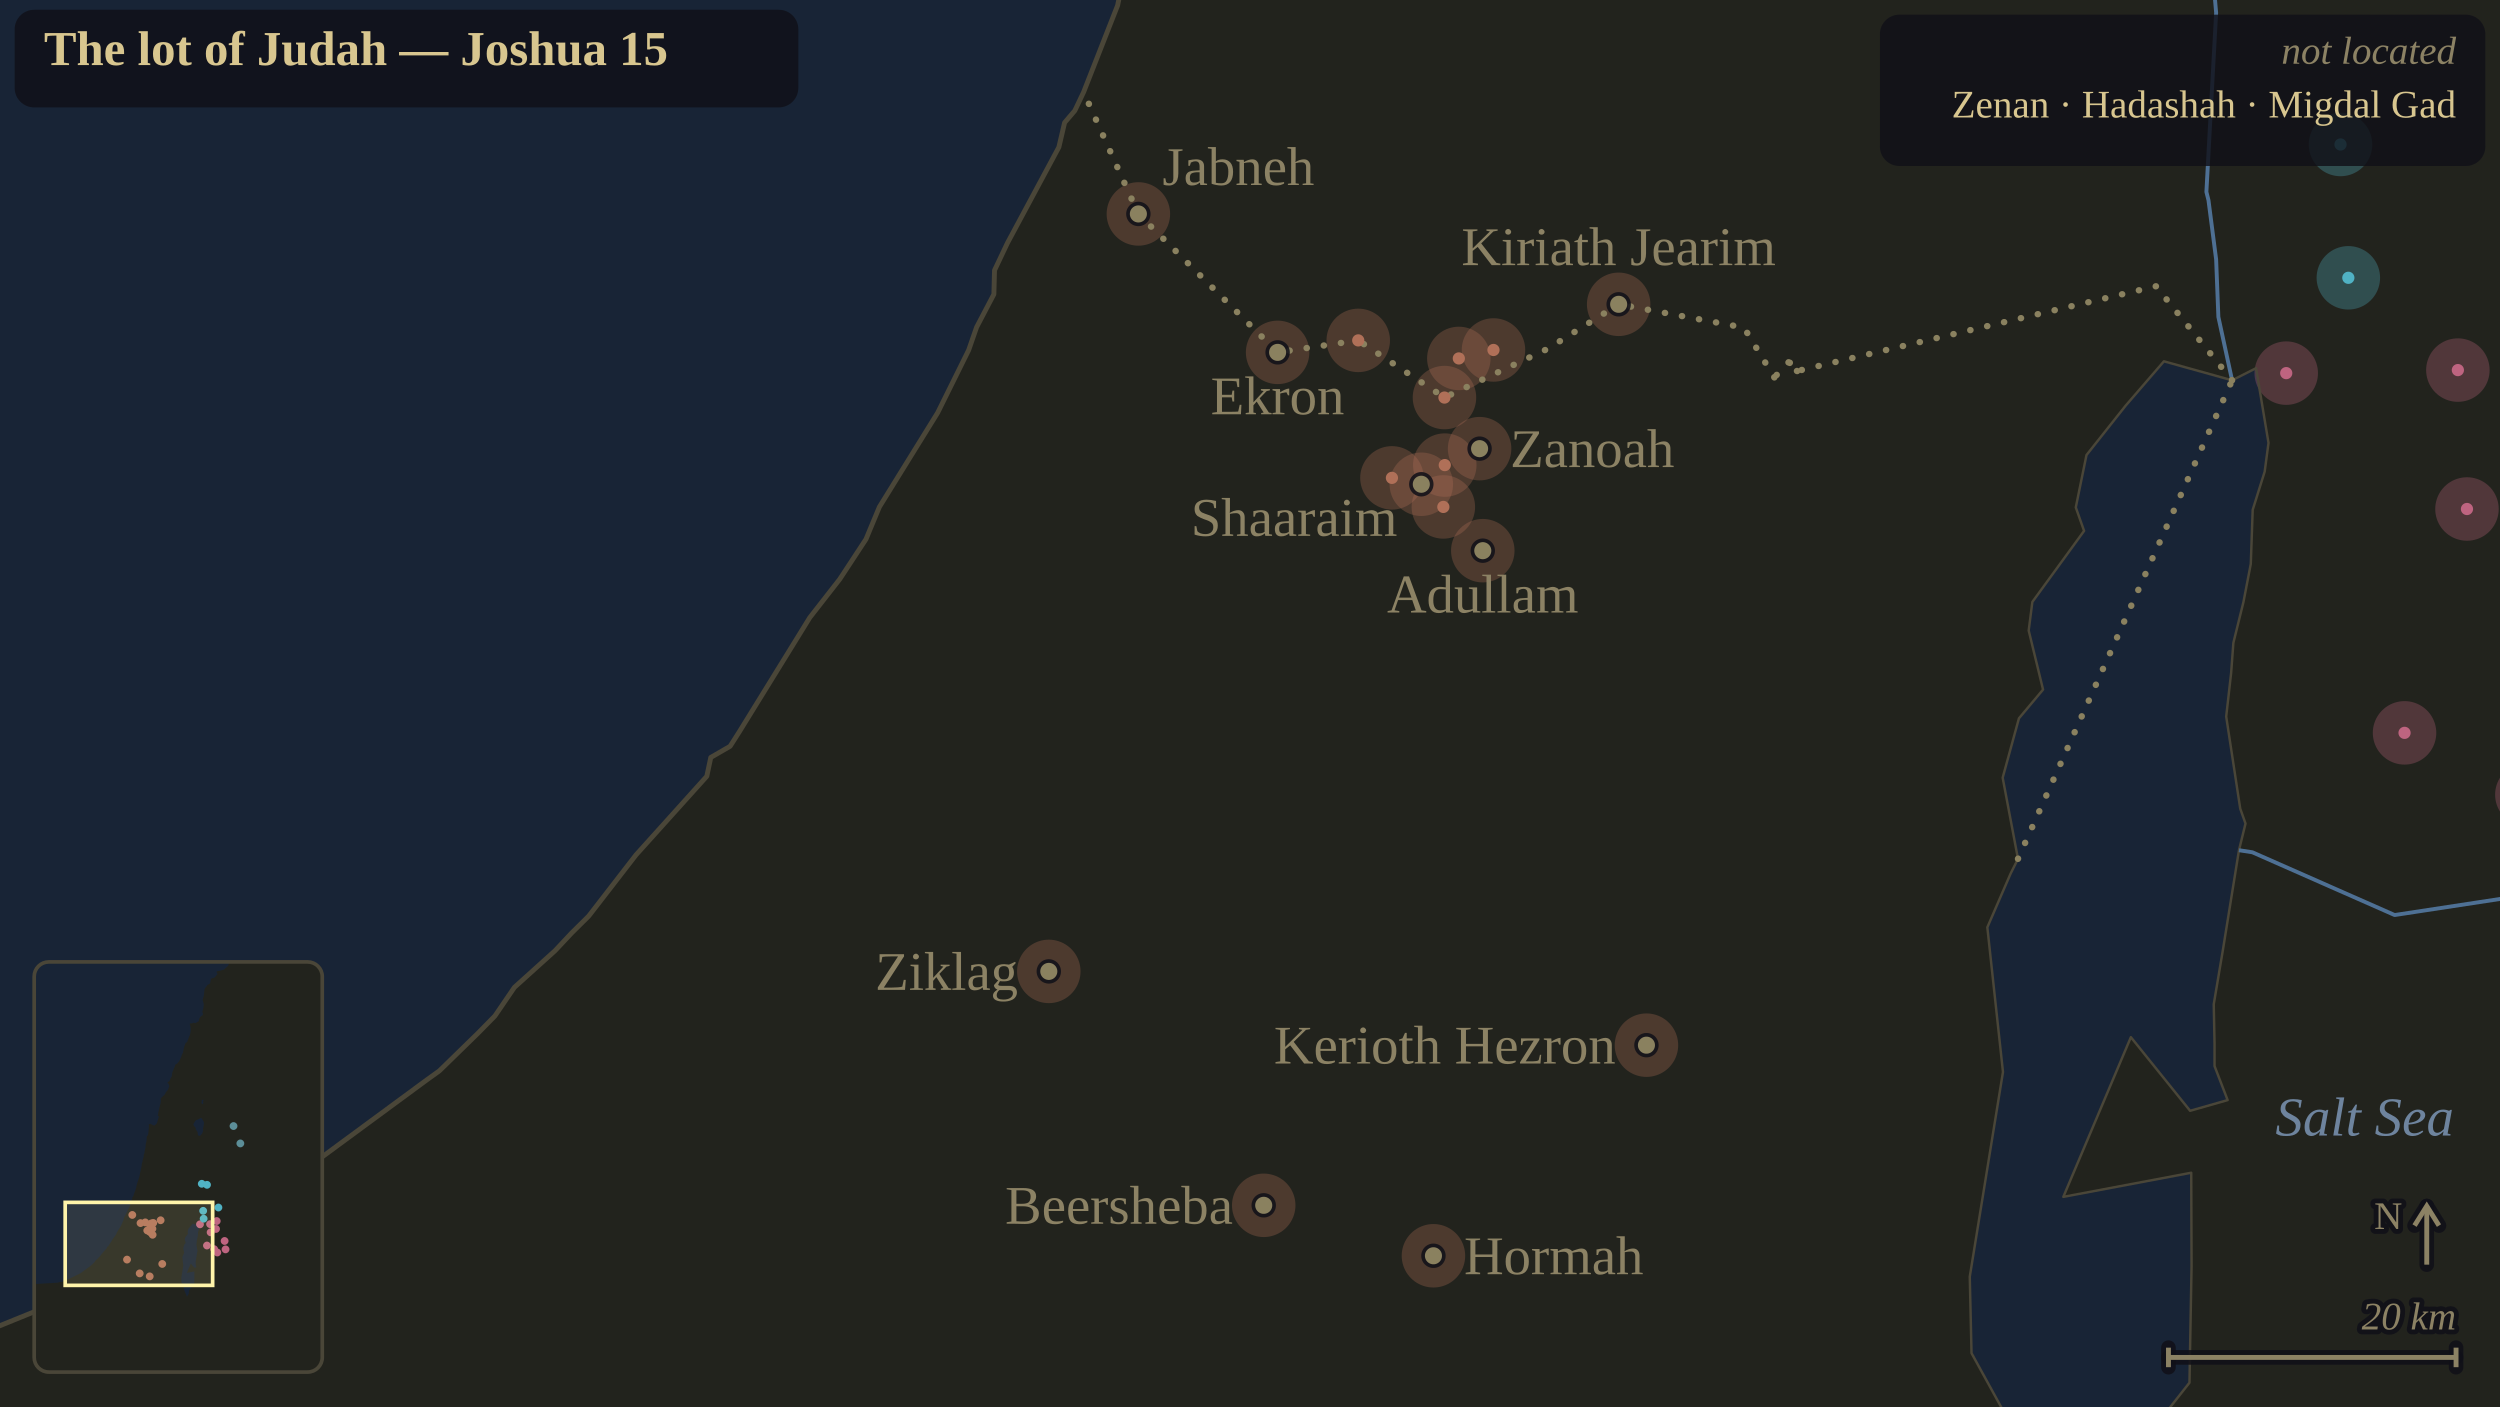
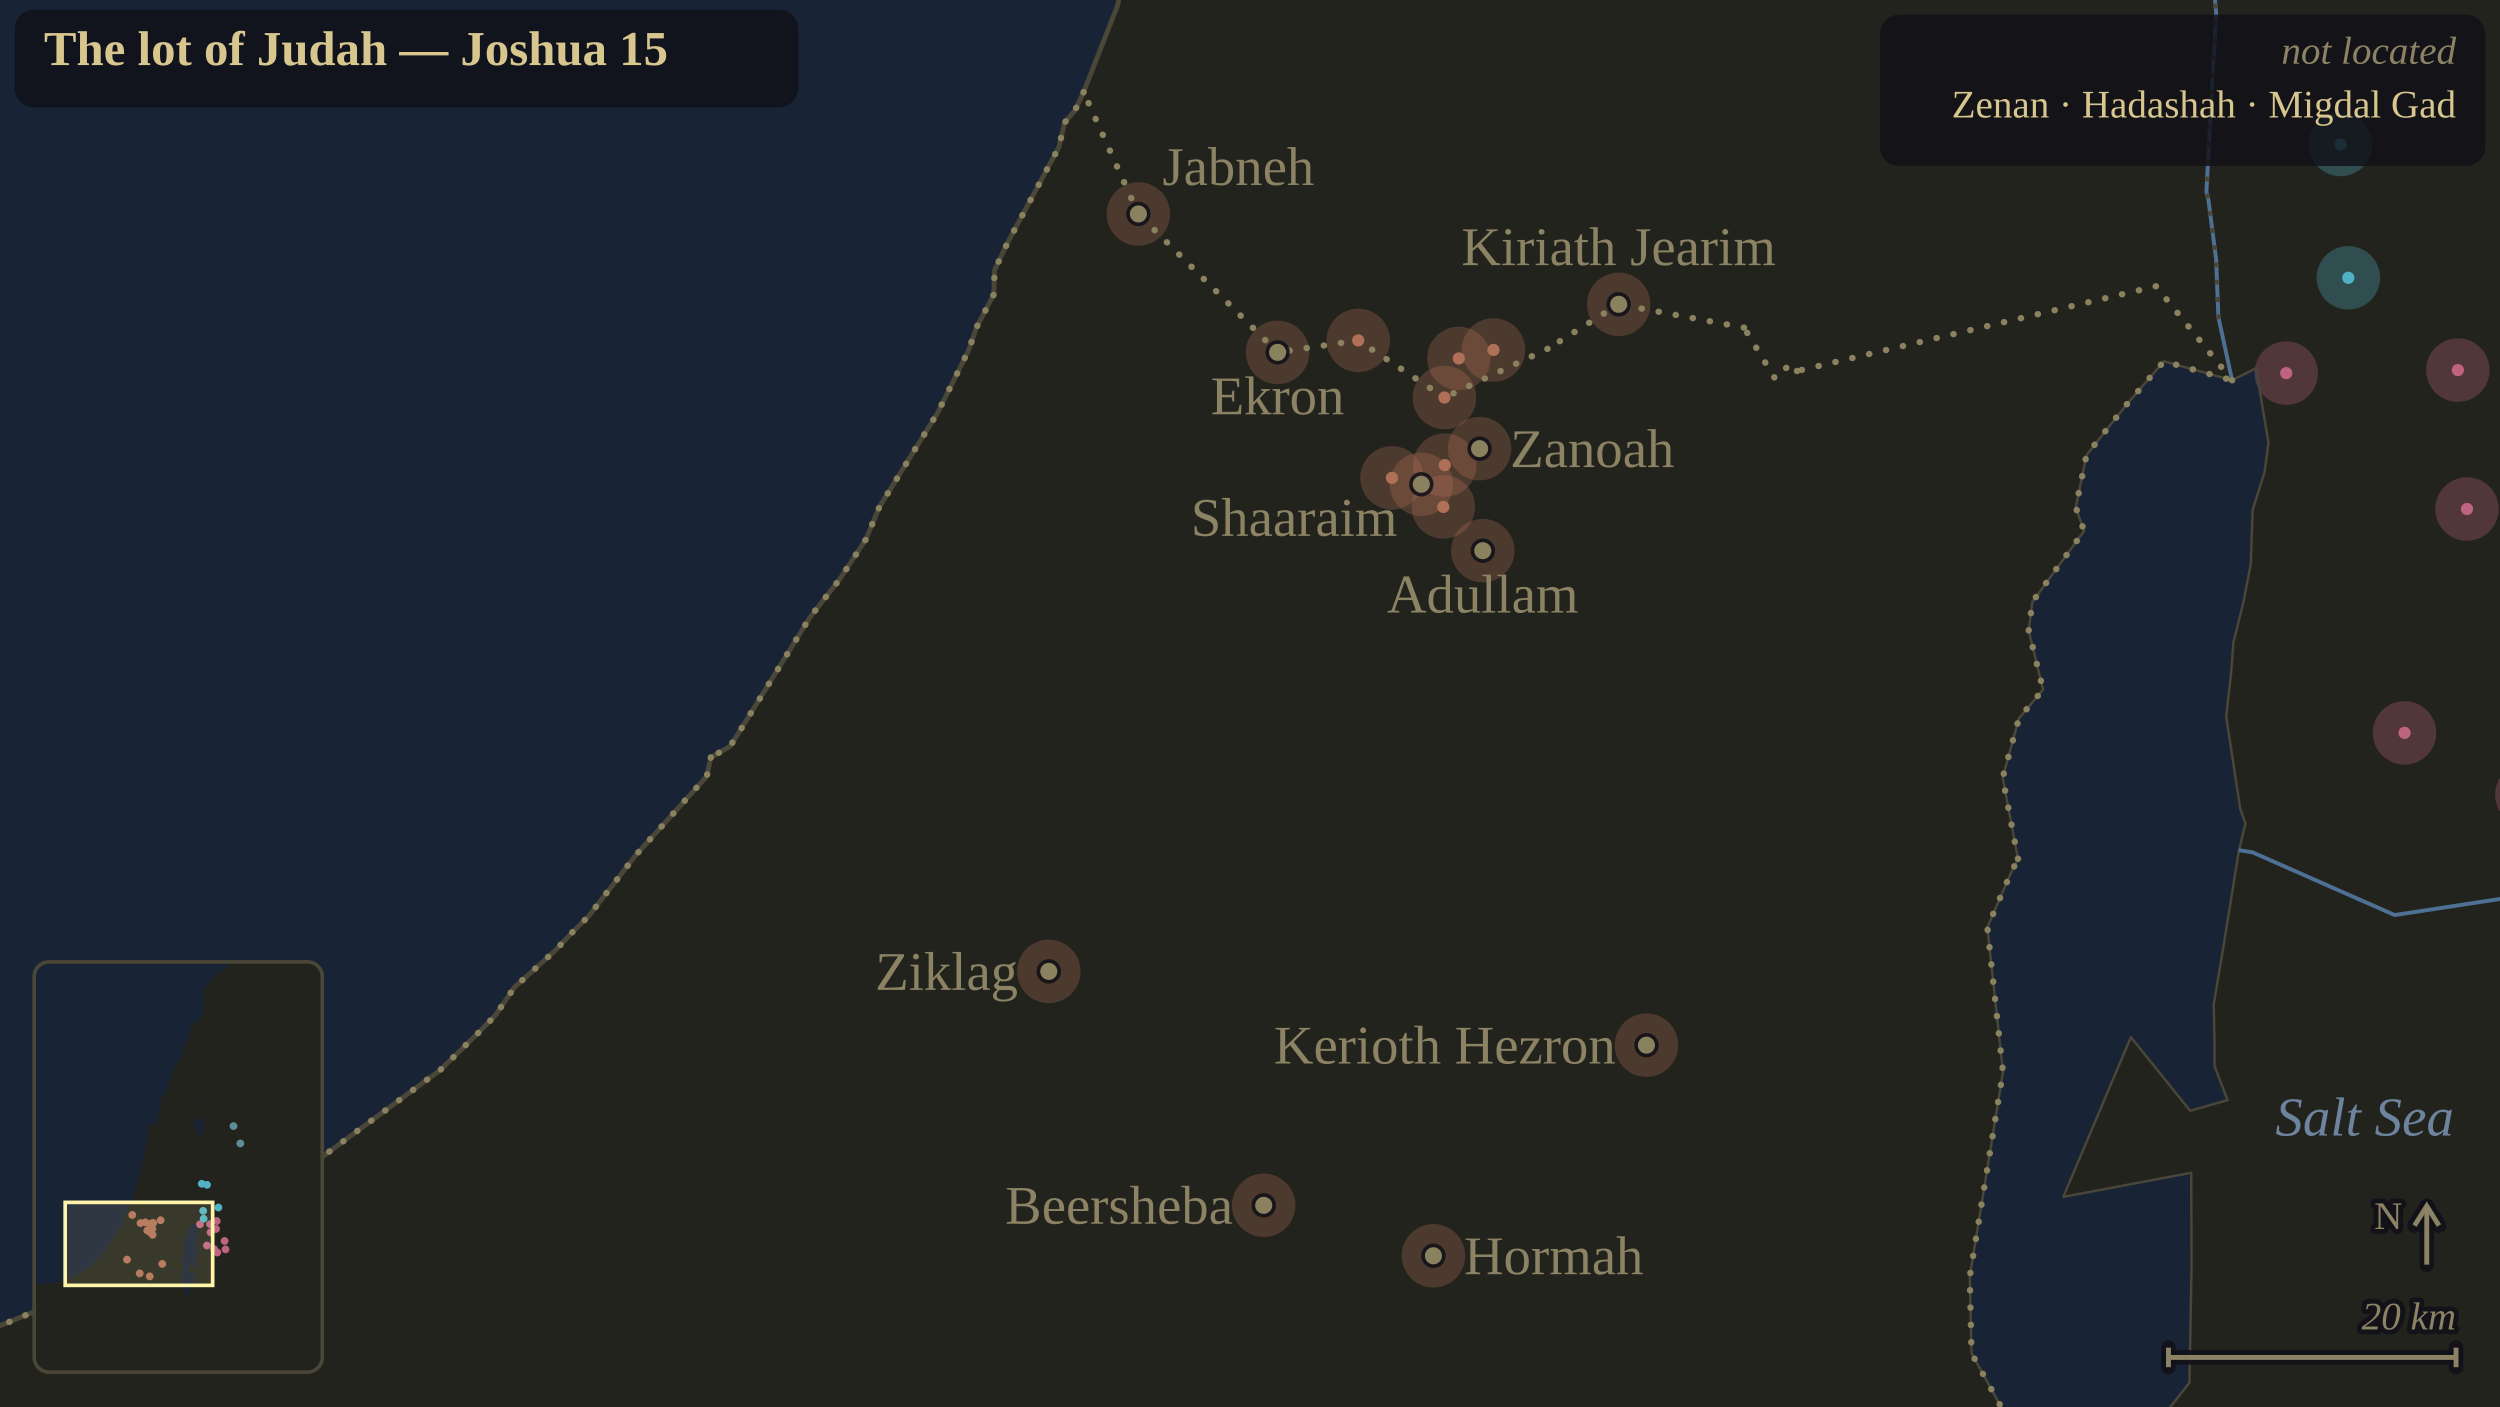
<svg xmlns="http://www.w3.org/2000/svg" viewBox="0 0 1024 576" width="1024" height="576" font-family="Georgia, 'Times New Roman', serif">
  <rect width="1024" height="576" fill="rgb(16,16,24)" />
  <g transform="translate(-85.37 -1602.57)">
    <g transform="scale(6.54)">
      <rect x="-211.32" y="-250" width="693.11" height="915" fill="rgb(24,36,54)" />
      <polygon points="132.45,-212.6 133.3,-210.7 134.4,-209 137.61,-211.1 139.47,-211.8 144.54,-212.3 152.91,-211.5 154.51,-213.5 158.06,-218.5 161.61,-223.5 164.57,-227.6 161.02,-228.4 159.42,-229.9 163.47,-231.6 166.26,-231.6 172.52,-231.5 173.87,-232.8 178.86,-237.2 183.17,-241.9 184.52,-243.1 187.31,-246.2 189.34,-247 193.48,-247.1 195.51,-246.7 199.06,-244.7 201.43,-241.7 203.79,-239.5 204.38,-238 206.24,-230.3 207.09,-223.6 207.93,-221 207.85,-218.3 205.57,-214.4 204.05,-214.7 202.86,-213.8 201.43,-212 199.65,-211.5 198.13,-210.3 193.56,-205.7 189.85,-202.9 186.13,-201.7 180.55,-196.2 175.65,-191.5 171.67,-186.8 172.43,-184 175.56,-179.1 179.96,-172.3 183.17,-167.3 184.18,-165.6 187.06,-159.5 186.21,-155.5 184.61,-149.4 182.07,-145.5 177.5,-141.2 175.48,-140.3 174.46,-140.8 173.36,-140.4 176.24,-133.6 176.66,-131.3 174.63,-125.9 171.33,-122.9 171.67,-118.7 171.25,-115.7 169.14,-114.4 166.35,-113.7 166.6,-112.9 167.78,-112.7 168.29,-111.8 168.12,-110.8 169.31,-110 170.32,-108.7 170.66,-107.4 170.32,-106.4 167.78,-105.1 169.22,-104.4 173.28,-104.4 177.76,-102.1 182.58,-96.6 183.17,-92.8 183.17,-91 183.51,-85.6 183.76,-81.3 184.27,-79.5 184.69,-73.2 183.76,-72.2 183.17,-69.9 181.9,-62 181.22,-59 179.87,-53.9 180.21,-48.9 179.7,-46.3 179.96,-43.7 181.14,-39 181.14,-36.8 181.56,-34.4 182.41,-32 184.44,-26.7 186.89,-21.3 187.9,-18.8 188.24,-16 187.82,-11 186.21,-6.3 181.56,-2.1 176.91,-0.9 175.73,-0.7 173.7,-0.1 174.88,2.6 171.76,6.2 167.95,7.5 166.94,12.5 164.15,14.2 161.11,18.3 161.02,19.5 160.52,23.9 160.26,25.7 159.08,30 159.92,33 160.26,35 159.84,38.7 158.66,43.1 159.25,43.7 159.42,45.7 158.74,46.5 156.71,47.9 156.04,49.2 155.36,50 155.27,51.7 154.68,52.8 151.47,54.6 149.44,54.2 147.67,55 146.57,54.9 145.64,55.1 145.3,55.7 145.64,56.3 145.98,57.3 146.31,58.8 146.4,62.6 145.81,66.4 143.69,71.7 142.68,74.5 140.82,76.1 139.38,80.2 138.12,86.1 136.93,88.5 136.09,91.3 133.89,95.5 131.78,97.8 130,98.8 129.66,100.2 126.87,106.9 126.28,111.1 124.59,114.2 124.17,115.6 122.82,117 121.97,117.4 121.8,118.3 122.9,119 123.66,121.8 122.31,125.2 119.86,128.5 118.76,130.6 115.21,133.9 114.45,135.7 114.6,136.2 114.65,137.39 114.25,140.19 113.22,144.05 112.61,147.04 112.06,149.08 111.82,151.23 111.28,153.07 111.55,153.06 112.61,154 110.52,160.92 109.98,161.69 108.69,162.73 107.86,163.56 106.04,162.99 103.71,161.59 102.49,161.96 101.88,162.51 102,164.39 101.52,170.31 101.24,172.63 100.65,174.15 100.07,174.47 99.6,175.64 99.62,178 99.25,180.81 98.59,183.26 98.47,186.11 97.37,191.04 97.23,192.89 96.29,194.77 96.6,195.93 95.81,198.57 95.35,200.39 95.04,202.14 94.34,204.75 94.27,205.42 94.09,207.03 93.87,208.14 93.03,211.94 91.77,218.19 90.93,220.64 89.33,225.48 88.78,227.64 88.57,229.08 87.72,231.94 86.71,234.61 86.49,235.22 86.15,235.95 85.75,237.54 85.46,238.47 84.48,239.64 84.29,241.36 83.57,242.83 83.05,245.38 80.92,250.81 80.37,251.97 79.73,252.72 79.37,254.26 76.15,260.26 75.34,261.97 75.3,263.47 74.22,265.53 73.72,266.97 71.78,270.89 68.13,276.79 67.29,278.81 65.65,281.31 63.77,283.72 59.34,290.9 58.78,291.78 57.57,292.48 57.32,293.66 52.89,298.58 49.92,302.42 48.86,303.47 47.82,304.58 45.27,306.88 44.05,308.67 42.99,309.75 40.57,312.11 39.79,312.67 29.34,320.36 16.1,326.83 8.76,329.81 7.36,329.6 7.02,329.92 4.78,330.43 -8.65,331.21 -22.07,332 -28.25,327.56 -47.36,323.17 -55.09,322.5 -61.31,326.56 -82.65,330.8 -103.98,335.03 -122.28,317.69 -130.08,318 -141.35,309.37 -152.2,300.33 -161.05,292.31 -161.39,292.5 -167.52,298.31 -188.2,300.88 -206.93,292.89 -295.84,292.89 -295.84,765 566.33,765 566.33,-350 132.45,-350" fill="rgb(34,35,29)" />
      <polygon points="157.36,155.38 158,155.67 160.23,159.36 160.41,159.83 160.48,160.89 160.18,163.06 159.99,164.06 159.7,165.97 159.4,166.44 159.61,168.47 159.42,169.33 159.21,170.19 158.22,172.53 157.83,172.69 156.36,174.37 155.46,174.36 154.11,173.84 154,173.2 153.89,172.67 153.84,171.58 153.72,170.83 153.11,169.22 152.24,168.33 151.89,167.47 151.57,166.34 151.49,165.64 151,164.92 150.08,164.36 149.45,162.86 149.24,162.5 149.37,161.67 149.85,161.06 150.05,160.57 151.21,158.5 152.17,157.81 154.26,156.89 155.27,156.31 155.93,156.06" fill="rgb(24,36,54)" />
      <polygon points="158.84,140.94 158.06,139.91 157.73,139.11 158.23,136.25 160.35,136.11 159.38,137.97 159.82,139.47 159.75,139.87 159.06,140.47" fill="rgb(24,36,54)" />
      <polygon points="152.85,268.86 154.35,268.1 155.13,272.78 154.89,274.58 154.14,276.97 154.02,280.36 153.56,282.75 152.93,285.3 152.79,287.18 152.48,289.92 153.36,295.69 153.69,296.62 153.28,298.29 152.27,304.56 151.7,307.94 151.75,310.39 151.75,311.81 152.57,313.94 150.22,314.61 146.51,310 142.28,320 150.29,318.49 150.31,324.36 150.18,331.64 144.66,338.64 144.26,342.36 142.44,345.25 139.32,337.75 139.1,336.51 138.56,333.94 138.57,333.5 136.53,329.79 136.42,325 138.5,312.18 137.52,303.12 138.98,299.75 139.44,298.83 138.48,293.75 139.5,290.03 141.01,288.23 140.11,284.53 140.34,282.74 143.58,278.29 143.06,276.82 143.73,273.54 146.18,270.45 148.58,267.67" fill="rgb(24,36,54)" />
      <g stroke-width="3.976" stroke-linejoin="round" stroke-linecap="round">
        <path d="M174.69 298.33h0" stroke="rgb(190,100,128)" stroke-opacity="0.3" />
        <path d="M173.28 273.33h0" stroke="rgb(190,100,128)" stroke-opacity="0.3" />
        <path d="M174.03 264.92h0" stroke="rgb(190,100,128)" stroke-opacity="0.3" />
        <path d="M171.31 294.81h0" stroke="rgb(190,100,128)" stroke-opacity="0.3" />
        <path d="M167.56 276.92h0" stroke="rgb(190,100,128)" stroke-opacity="0.3" />
        <path d="M182.41 286.1h0" stroke="rgb(190,100,128)" stroke-opacity="0.3" />
        <path d="M183.4 295.03h0" stroke="rgb(190,100,128)" stroke-opacity="0.3" />
        <path d="M163.65 290.94h0" stroke="rgb(190,100,128)" stroke-opacity="0.3" />
        <path d="M166.99 268.22h0" stroke="rgb(190,100,128)" stroke-opacity="0.3" />
        <path d="M156.24 268.41h0" stroke="rgb(190,100,128)" stroke-opacity="0.3" />
        <path d="M175.82 250.55h0" stroke="rgb(80,178,196)" stroke-opacity="0.3" />
        <path d="M163.7 226.43h0" stroke="rgb(80,178,196)" stroke-opacity="0.3" />
        <path d="M160.13 262.44h0" stroke="rgb(80,178,196)" stroke-opacity="0.3" />
        <path d="M159.64 254.09h0" stroke="rgb(80,178,196)" stroke-opacity="0.3" />
        <path d="M158.17 225.34h0" stroke="rgb(80,178,196)" stroke-opacity="0.3" />
        <path d="M191.87 164h0" stroke="rgb(92,142,152)" stroke-opacity="0.3" />
        <path d="M199.15 182.47h0" stroke="rgb(92,142,152)" stroke-opacity="0.3" />
        <path d="M114.43 264.1h0" stroke="rgb(176,112,88)" stroke-opacity="0.3" />
        <path d="M103.52 269.94h0" stroke="rgb(176,112,88)" stroke-opacity="0.3" />
        <path d="M98.12 266.36h0" stroke="rgb(176,112,88)" stroke-opacity="0.3" />
        <path d="M93.07 267.11h0" stroke="rgb(176,112,88)" stroke-opacity="0.3" />
        <path d="M84.35 258.44h0" stroke="rgb(176,112,88)" stroke-opacity="0.3" />
        <path d="M116.17 310.5h0" stroke="rgb(176,112,88)" stroke-opacity="0.3" />
        <path d="M92.2 320.53h0" stroke="rgb(176,112,88)" stroke-opacity="0.3" />
        <path d="M102.83 323.69h0" stroke="rgb(176,112,88)" stroke-opacity="0.3" />
        <path d="M78.74 305.88h0" stroke="rgb(176,112,88)" stroke-opacity="0.3" />
        <path d="M106.59 266.96h0" stroke="rgb(176,112,88)" stroke-opacity="0.3" />
        <path d="M104.42 267.49h0" stroke="rgb(176,112,88)" stroke-opacity="0.3" />
        <path d="M105.72 273.14h0" stroke="rgb(176,112,88)" stroke-opacity="0.3" />
        <path d="M103.54 274.17h0" stroke="rgb(176,112,88)" stroke-opacity="0.3" />
        <path d="M105.92 279.53h0" stroke="rgb(176,112,88)" stroke-opacity="0.3" />
        <path d="M103.45 276.79h0" stroke="rgb(176,112,88)" stroke-opacity="0.3" />
        <path d="M100.23 274.97h0" stroke="rgb(176,112,88)" stroke-opacity="0.3" />
        <path d="M102.07 275.37h0" stroke="rgb(176,112,88)" stroke-opacity="0.3" />
      </g>
      <g stroke-width="0.153" stroke-linejoin="round">
        <polygon points="157.36,155.38 158,155.67 160.23,159.36 160.41,159.83 160.48,160.89 160.18,163.06 159.99,164.06 159.7,165.97 159.4,166.44 159.61,168.47 159.42,169.33 159.21,170.19 158.22,172.53 157.83,172.69 156.36,174.37 155.46,174.36 154.11,173.84 154,173.2 153.89,172.67 153.84,171.58 153.72,170.83 153.11,169.22 152.24,168.33 151.89,167.47 151.57,166.34 151.49,165.64 151,164.92 150.08,164.36 149.45,162.86 149.24,162.5 149.37,161.67 149.85,161.06 150.05,160.57 151.21,158.5 152.17,157.81 154.26,156.89 155.27,156.31 155.93,156.06" fill="none" stroke="rgb(74,70,56)" />
        <polygon points="158.84,140.94 158.06,139.91 157.73,139.11 158.23,136.25 160.35,136.11 159.38,137.97 159.82,139.47 159.75,139.87 159.06,140.47" fill="none" stroke="rgb(74,70,56)" />
        <polygon points="152.85,268.86 154.35,268.1 155.13,272.78 154.89,274.58 154.14,276.97 154.02,280.36 153.56,282.75 152.93,285.3 152.79,287.18 152.48,289.92 153.36,295.69 153.69,296.62 153.28,298.29 152.27,304.56 151.7,307.94 151.75,310.39 151.75,311.81 152.57,313.94 150.22,314.61 146.51,310 142.28,320 150.29,318.49 150.31,324.36 150.18,331.64 144.66,338.64 144.26,342.36 142.44,345.25 139.32,337.75 139.1,336.51 138.56,333.94 138.57,333.5 136.53,329.79 136.42,325 138.5,312.18 137.52,303.12 138.98,299.75 139.44,298.83 138.48,293.75 139.5,290.03 141.01,288.23 140.11,284.53 140.34,282.74 143.58,278.29 143.06,276.82 143.73,273.54 146.18,270.45 148.58,267.67" fill="none" stroke="rgb(74,70,56)" />
      </g>
      <g stroke-width="0.306" stroke-linejoin="round">
        <polyline points="132.45,-212.6 133.3,-210.7 134.4,-209 137.61,-211.1 139.47,-211.8 144.54,-212.3 152.91,-211.5 154.51,-213.5 158.06,-218.5 161.61,-223.5 164.57,-227.6 161.02,-228.4 159.42,-229.9 163.47,-231.6 166.26,-231.6 172.52,-231.5 173.87,-232.8 178.86,-237.2 183.17,-241.9 184.52,-243.1 187.31,-246.2 189.34,-247 193.48,-247.1 195.51,-246.7 199.06,-244.7 201.43,-241.7 203.79,-239.5 204.38,-238 206.24,-230.3 207.09,-223.6 207.93,-221 207.85,-218.3 205.57,-214.4 204.05,-214.7 202.86,-213.8 201.43,-212 199.65,-211.5 198.13,-210.3 193.56,-205.7 189.85,-202.9 186.13,-201.7 180.55,-196.2 175.65,-191.5 171.67,-186.8 172.43,-184 175.56,-179.1 179.96,-172.3 183.17,-167.3 184.18,-165.6 187.06,-159.5 186.21,-155.5 184.61,-149.4 182.07,-145.5 177.5,-141.2 175.48,-140.3 174.46,-140.8 173.36,-140.4 176.24,-133.6 176.66,-131.3 174.63,-125.9 171.33,-122.9 171.67,-118.7 171.25,-115.7 169.14,-114.4 166.35,-113.7 166.6,-112.9 167.78,-112.7 168.29,-111.8 168.12,-110.8 169.31,-110 170.32,-108.7 170.66,-107.4 170.32,-106.4 167.78,-105.1 169.22,-104.4 173.28,-104.4 177.76,-102.1 182.58,-96.6 183.17,-92.8 183.17,-91 183.51,-85.6 183.76,-81.3 184.27,-79.5 184.69,-73.2 183.76,-72.2 183.17,-69.9 181.9,-62 181.22,-59 179.87,-53.9 180.21,-48.9 179.7,-46.3 179.96,-43.7 181.14,-39 181.14,-36.8 181.56,-34.4 182.41,-32 184.44,-26.7 186.89,-21.3 187.9,-18.8 188.24,-16 187.82,-11 186.21,-6.3 181.56,-2.1 176.91,-0.9 175.73,-0.7 173.7,-0.1 174.88,2.6 171.76,6.2 167.95,7.5 166.94,12.5 164.15,14.2 161.11,18.3 161.02,19.5 160.52,23.9 160.26,25.7 159.08,30 159.92,33 160.26,35 159.84,38.7 158.66,43.1 159.25,43.7 159.42,45.7 158.74,46.5 156.71,47.9 156.04,49.2 155.36,50 155.27,51.7 154.68,52.8 151.47,54.6 149.44,54.2 147.67,55 146.57,54.9 145.64,55.1 145.3,55.7 145.64,56.3 145.98,57.3 146.31,58.8 146.4,62.6 145.81,66.4 143.69,71.7 142.68,74.5 140.82,76.1 139.38,80.2 138.12,86.1 136.93,88.5 136.09,91.3 133.89,95.5 131.78,97.8 130,98.8 129.66,100.2 126.87,106.9 126.28,111.1 124.59,114.2 124.17,115.6 122.82,117 121.97,117.4 121.8,118.3 122.9,119 123.66,121.8 122.31,125.2 119.86,128.5 118.76,130.6 115.21,133.9 114.45,135.7 114.6,136.2 114.65,137.39 114.25,140.19 113.22,144.05 112.61,147.04 112.06,149.08 111.82,151.23 111.28,153.07 111.55,153.06 112.61,154 110.52,160.92 109.98,161.69 108.69,162.73 107.86,163.56 106.04,162.99 103.71,161.59 102.49,161.96 101.88,162.51 102,164.39 101.52,170.31 101.24,172.63 100.65,174.15 100.07,174.47 99.6,175.64 99.62,178 99.25,180.81 98.59,183.26 98.47,186.11 97.37,191.04 97.23,192.89 96.29,194.77 96.6,195.93 95.81,198.57 95.35,200.39 95.04,202.14 94.34,204.75 94.27,205.42 94.09,207.03 93.87,208.14 93.03,211.94 91.77,218.19 90.93,220.64 89.33,225.48 88.78,227.64 88.57,229.08 87.72,231.94 86.71,234.61 86.49,235.22 86.15,235.95 85.75,237.54 85.46,238.47 84.48,239.64 84.29,241.36 83.57,242.83 83.05,245.38 80.92,250.81 80.37,251.97 79.73,252.72 79.37,254.26 76.15,260.26 75.34,261.97 75.3,263.47 74.22,265.53 73.72,266.97 71.78,270.89 68.13,276.79 67.29,278.81 65.65,281.31 63.77,283.72 59.34,290.9 58.78,291.78 57.57,292.48 57.32,293.66 52.89,298.58 49.92,302.42 48.86,303.47 47.82,304.58 45.27,306.88 44.05,308.67 42.99,309.75 40.57,312.11 39.79,312.67 29.34,320.36 16.1,326.83 8.76,329.81 7.36,329.6 7.02,329.92 4.78,330.43 -8.65,331.21 -22.07,332 -28.25,327.56 -47.36,323.17 -55.09,322.5 -61.31,326.56 -82.65,330.8 -103.98,335.03 -122.28,317.69 -130.08,318 -141.35,309.37 -152.2,300.33 -161.05,292.31 -161.39,292.5 -167.52,298.31 -188.2,300.88 -206.93,292.89" fill="none" stroke="rgb(74,70,56)" />
      </g>
      <g stroke-width="0.245" stroke-linejoin="round">
        <polyline points="163.79,103.59 162.53,104.14 159.87,112.99 158.36,117.73 158.45,121.18 158.44,122.48 158,126.33" fill="none" stroke="rgb(78,112,148)" />
        <polyline points="160.77,120.1 159.64,122 158.57,125.41 158,126.33" fill="none" stroke="rgb(78,112,148)" />
        <polyline points="164.36,120.16 163.3,120.9 159.81,123.36 159.16,125.13 158.57,125.41" fill="none" stroke="rgb(78,112,148)" />
        <polyline points="158,126.33 157.85,126.67 157.19,127.78 157.15,134.67 158.84,140.94 158.77,142.78 158.77,143.97 158.86,149.19 158.27,151.82 158.55,152.8 157.49,154.85 157.36,155.38" fill="none" stroke="rgb(78,112,148)" />
        <polyline points="154.11,173.84 153.25,174.77 153.14,176.11 153.36,180.22 153.39,182.53 154.26,185.94 153.31,188.33 154.31,195.31 153.68,200.89 152.74,203.59 152.5,206.11 151.98,208.53 152.9,209.97 152.94,213.03 153.14,217.64 153.15,219.84 153.16,225.84 151.56,233.47 150.89,234.74 151.85,245.84 151.24,257.06 151.37,257.58 151.85,261.29 151.99,264.89 152.85,268.86" fill="none" stroke="rgb(78,112,148)" />
        <polyline points="179.31,171.58 177.76,172.03 176.71,172.49 172.26,170.69 169.1,170.83 164.25,174.1 161.9,176.6 160.32,177.06 153.36,180.22" fill="none" stroke="rgb(78,112,148)" />
        <polyline points="183.68,251.56 184.78,249.95 188.16,246.2 194.11,243.22 196.17,236.26 196.57,231.93 190.94,224.61 181.29,222.46 178.76,223.44 173.13,225.96 163.69,226.44 160.52,225.52 154.81,230.79 151.56,233.47" fill="none" stroke="rgb(78,112,148)" />
        <polyline points="185.97,302.9 179.46,300.92 175.11,300.97 174.76,300.56 163.03,302.35 154.12,298.42 153.28,298.29" fill="none" stroke="rgb(78,112,148)" />
        <polyline points="182.14,359.5 179.26,356.07 174.38,351.86 171.51,350.59 169.65,349.43 165.96,347.73 163.37,347.97 159.77,346.81 157.5,344.94 144.66,338.64" fill="none" stroke="rgb(78,112,148)" />
        <polyline points="131.37,197.17 126.79,186.67 119.9,179.63 114.93,176.47 113.92,172.51 112.64,170.48 110.66,166.33 107.86,163.56" fill="none" stroke="rgb(78,112,148)" />
        <polyline points="99.47,234.56 98.54,233.81 98.14,232.27 97.09,232.61 94.67,233.44 89.48,235.36 88.9,235.03 88.23,235.2 86.71,234.61" fill="none" stroke="rgb(78,112,148)" />
        <polyline points="32.94,362.22 31.06,361.19 22.82,356 12.75,347.11 4.78,330.43" fill="none" stroke="rgb(78,112,148)" />
      </g>
      <g stroke-width="0.306" stroke-dasharray="0.015,1.070" stroke-linejoin="round" stroke-linecap="round">
        <polyline points="174.69,298.33 174.76,300.56" fill="none" stroke="rgb(74,70,56)" />
-         <polyline points="151.56,233.47 154.11,173.84" fill="none" stroke="rgb(74,70,56)" />
+         <polyline points="151.99,264.89 151.85,261.29 151.37,257.58 151.24,257.06 151.85,245.84 150.89,234.74 151.56,233.47" fill="none" stroke="rgb(74,70,56)" />
+         <polyline points="151.56,233.47 153.16,225.84 153.15,219.84 153.14,217.64 152.94,213.03 152.9,209.97 151.98,208.53 152.5,206.11 152.74,203.59 153.68,200.89 154.31,195.31 153.31,188.33 154.26,185.94 153.39,182.53 153.36,180.22 153.14,176.11 153.25,174.77 154.11,173.84" fill="none" stroke="rgb(74,70,56)" />
      </g>
      <g stroke-width="0.398" stroke-dasharray="0.015,1.070" stroke-linejoin="round" stroke-linecap="round">
-         <polyline points="142.44,345.25 116.79,354.33 58.17,380.8" fill="none" stroke="rgb(138,129,95)" />
-         <polyline points="58.17,380.8 52.12,378.11 32.94,362.22 4.78,330.43" fill="none" stroke="rgb(138,129,95)" />
-         <polyline points="139.44,298.83 152.85,268.86" fill="none" stroke="rgb(138,129,95)" />
+         <polyline points="142.44,345.25 116.79,354.33" fill="none" stroke="rgb(138,129,95)" />
+         <polyline points="116.79,354.33 58.17,380.8" fill="none" stroke="rgb(138,129,95)" />
+         <polyline points="58.17,380.8 52.12,378.11" fill="none" stroke="rgb(138,129,95)" />
+         <polyline points="52.12,378.11 32.94,362.22" fill="none" stroke="rgb(138,129,95)" />
+         <polyline points="32.94,362.22 31.06,361.19 22.82,356 12.75,347.11 4.78,330.43" fill="none" stroke="rgb(138,129,95)" />
+         <polyline points="142.44,345.25 139.32,337.75 139.1,336.51 138.56,333.94 138.57,333.5 136.53,329.79 136.42,325 138.5,312.18 137.52,303.12 138.98,299.75 139.44,298.83" fill="none" stroke="rgb(138,129,95)" />
+         <polyline points="139.44,298.83 138.48,293.75 139.5,290.03 141.01,288.23 140.11,284.53 140.34,282.74 143.58,278.29 143.06,276.82 143.73,273.54 146.18,270.45 148.58,267.67 152.85,268.86" fill="none" stroke="rgb(138,129,95)" />
        <polyline points="152.85,268.86 148.08,262.97" fill="none" stroke="rgb(138,129,95)" />
        <polyline points="148.08,262.97 125.61,268.28" fill="none" stroke="rgb(138,129,95)" />
-         <polyline points="125.61,268.28 124.93,268.08 125.45,267.33 124.18,268.68" fill="none" stroke="rgb(138,129,95)" />
-         <polyline points="124.18,268.68 122.28,265.56 114.43,264.1" fill="none" stroke="rgb(138,129,95)" />
-         <polyline points="114.43,264.1 109.98,266.89 103.52,269.94 98.12,266.36" fill="none" stroke="rgb(138,129,95)" />
-         <polyline points="98.12,266.36 93.07,267.11 84.35,258.44 80.92,250.81" fill="none" stroke="rgb(138,129,95)" />
+         <polyline points="125.61,268.28 124.93,268.08" fill="none" stroke="rgb(138,129,95)" />
+         <polyline points="124.93,268.08 124.18,268.68" fill="none" stroke="rgb(138,129,95)" />
+         <polyline points="124.18,268.68 122.28,265.56" fill="none" stroke="rgb(138,129,95)" />
+         <polyline points="122.28,265.56 114.43,264.1" fill="none" stroke="rgb(138,129,95)" />
+         <polyline points="114.43,264.1 109.98,266.89" fill="none" stroke="rgb(138,129,95)" />
+         <polyline points="109.98,266.89 103.52,269.94" fill="none" stroke="rgb(138,129,95)" />
+         <polyline points="103.52,269.94 98.12,266.36" fill="none" stroke="rgb(138,129,95)" />
+         <polyline points="98.12,266.36 93.07,267.11" fill="none" stroke="rgb(138,129,95)" />
+         <polyline points="93.07,267.11 84.35,258.44" fill="none" stroke="rgb(138,129,95)" />
+         <polyline points="84.35,258.44 80.92,250.81" fill="none" stroke="rgb(138,129,95)" />
+         <polyline points="80.92,250.81 80.37,251.97 79.73,252.72 79.37,254.26 76.15,260.26 75.34,261.97 75.3,263.47 74.22,265.53 73.72,266.97 71.78,270.89 68.13,276.79 67.29,278.81 65.65,281.31 63.77,283.72 59.34,290.9 58.78,291.78 57.57,292.48" fill="none" stroke="rgb(138,129,95)" />
+         <polyline points="57.57,292.48 57.32,293.66 52.89,298.58 49.92,302.42 48.86,303.47 47.82,304.58 45.27,306.88 44.05,308.67 42.99,309.75 40.57,312.11 39.79,312.67 29.34,320.36 16.1,326.83 8.76,329.81 7.36,329.6 7.02,329.92 4.78,330.43" fill="none" stroke="rgb(138,129,95)" />
      </g>
      <g stroke-width="0.765" stroke-linejoin="round" stroke-linecap="round">
        <path d="M174.69 298.33h0" stroke="rgb(190,100,128)" />
        <path d="M173.28 273.33h0" stroke="rgb(190,100,128)" />
        <path d="M174.03 264.92h0" stroke="rgb(190,100,128)" />
        <path d="M171.31 294.81h0" stroke="rgb(190,100,128)" />
        <path d="M167.56 276.92h0" stroke="rgb(190,100,128)" />
        <path d="M182.41 286.1h0" stroke="rgb(190,100,128)" />
        <path d="M183.4 295.03h0" stroke="rgb(190,100,128)" />
        <path d="M163.65 290.94h0" stroke="rgb(190,100,128)" />
        <path d="M166.99 268.22h0" stroke="rgb(190,100,128)" />
        <path d="M156.24 268.41h0" stroke="rgb(190,100,128)" />
        <path d="M175.82 250.55h0" stroke="rgb(80,178,196)" />
        <path d="M163.7 226.43h0" stroke="rgb(80,178,196)" />
        <path d="M160.13 262.44h0" stroke="rgb(80,178,196)" />
        <path d="M159.64 254.09h0" stroke="rgb(80,178,196)" />
        <path d="M158.17 225.34h0" stroke="rgb(80,178,196)" />
        <path d="M191.87 164h0" stroke="rgb(92,142,152)" />
        <path d="M199.15 182.47h0" stroke="rgb(92,142,152)" />
        <path d="M114.43 264.1h0" stroke="rgb(176,112,88)" />
        <path d="M103.52 269.94h0" stroke="rgb(176,112,88)" />
        <path d="M98.12 266.36h0" stroke="rgb(176,112,88)" />
        <path d="M93.07 267.11h0" stroke="rgb(176,112,88)" />
        <path d="M84.35 258.44h0" stroke="rgb(176,112,88)" />
        <path d="M116.17 310.5h0" stroke="rgb(176,112,88)" />
        <path d="M92.2 320.53h0" stroke="rgb(176,112,88)" />
        <path d="M102.83 323.69h0" stroke="rgb(176,112,88)" />
        <path d="M78.74 305.88h0" stroke="rgb(176,112,88)" />
        <path d="M106.59 266.96h0" stroke="rgb(176,112,88)" />
        <path d="M104.42 267.49h0" stroke="rgb(176,112,88)" />
        <path d="M105.72 273.14h0" stroke="rgb(176,112,88)" />
        <path d="M103.54 274.17h0" stroke="rgb(176,112,88)" />
        <path d="M105.92 279.53h0" stroke="rgb(176,112,88)" />
        <path d="M103.45 276.79h0" stroke="rgb(176,112,88)" />
        <path d="M100.23 274.97h0" stroke="rgb(176,112,88)" />
        <path d="M102.07 275.37h0" stroke="rgb(176,112,88)" />
      </g>
      <g stroke-width="1.529" stroke-linecap="round">
        <path d="M114.43 264.1h0" stroke="rgb(16,16,24)" stroke-opacity="0.85" />
        <path d="M93.07 267.11h0" stroke="rgb(16,16,24)" stroke-opacity="0.85" />
        <path d="M84.35 258.44h0" stroke="rgb(16,16,24)" stroke-opacity="0.85" />
        <path d="M116.17 310.5h0" stroke="rgb(16,16,24)" stroke-opacity="0.85" />
        <path d="M92.2 320.53h0" stroke="rgb(16,16,24)" stroke-opacity="0.85" />
        <path d="M102.83 323.69h0" stroke="rgb(16,16,24)" stroke-opacity="0.85" />
        <path d="M78.74 305.88h0" stroke="rgb(16,16,24)" stroke-opacity="0.85" />
        <path d="M105.72 273.14h0" stroke="rgb(16,16,24)" stroke-opacity="0.85" />
        <path d="M105.92 279.53h0" stroke="rgb(16,16,24)" stroke-opacity="0.85" />
        <path d="M102.07 275.37h0" stroke="rgb(16,16,24)" stroke-opacity="0.85" />
      </g>
      <g stroke-width="1.070" stroke-linecap="round">
        <path d="M114.43 264.1h0" stroke="rgb(138,129,95)" />
        <path d="M93.07 267.11h0" stroke="rgb(138,129,95)" />
        <path d="M84.35 258.44h0" stroke="rgb(138,129,95)" />
        <path d="M116.17 310.5h0" stroke="rgb(138,129,95)" />
        <path d="M92.2 320.53h0" stroke="rgb(138,129,95)" />
        <path d="M102.83 323.69h0" stroke="rgb(138,129,95)" />
        <path d="M78.74 305.88h0" stroke="rgb(138,129,95)" />
        <path d="M105.72 273.14h0" stroke="rgb(138,129,95)" />
        <path d="M105.92 279.53h0" stroke="rgb(138,129,95)" />
        <path d="M102.07 275.37h0" stroke="rgb(138,129,95)" />
      </g>
      <g font-size="3.425">
        <text x="114.43" y="264.1" dy="-0.500em" text-anchor="middle" dominant-baseline="text-after-edge" fill="rgb(140,130,100)">Kiriath Jearim</text>
        <text x="93.07" y="267.11" dy="0.500em" text-anchor="middle" dominant-baseline="text-before-edge" fill="rgb(140,130,100)">Ekron</text>
        <text x="84.35" y="258.44" dx="0.438em" dy="-0.312em" text-anchor="start" dominant-baseline="text-after-edge" fill="rgb(140,130,100)">Jabneh</text>
        <text x="116.17" y="310.5" dx="-0.562em" text-anchor="end" dominant-baseline="central" fill="rgb(140,130,100)">Kerioth Hezron</text>
        <text x="92.2" y="320.53" dx="-0.562em" text-anchor="end" dominant-baseline="central" fill="rgb(140,130,100)">Beersheba</text>
        <text x="102.83" y="323.69" dx="0.562em" text-anchor="start" dominant-baseline="central" fill="rgb(140,130,100)">Hormah</text>
        <text x="78.74" y="305.88" dx="-0.562em" text-anchor="end" dominant-baseline="central" fill="rgb(140,130,100)">Ziklag</text>
        <text x="105.72" y="273.14" dx="0.562em" text-anchor="start" dominant-baseline="central" fill="rgb(140,130,100)">Zanoah</text>
        <text x="105.92" y="279.53" dy="0.500em" text-anchor="middle" dominant-baseline="text-before-edge" fill="rgb(140,130,100)">Adullam</text>
        <text x="102.07" y="275.37" dx="-0.438em" dy="0.312em" text-anchor="end" dominant-baseline="text-before-edge" fill="rgb(140,130,100)">Shaaraim</text>
      </g>
      <g font-size="3.440">
        <text x="153.84" y="315" dx="0.500em" text-anchor="start" dominant-baseline="central" fill="rgb(110,132,158)" font-style="italic">Salt Sea</text>
      </g>
    </g>
  </g>
  <rect x="6" y="4" width="321" height="40" rx="8" fill="rgb(16,16,24)" fill-opacity="0.82" />
  <text x="18" y="14" font-size="20" font-weight="bold" fill="rgb(216,198,143)" dominant-baseline="text-before-edge">The lot of Judah — Joshua 15</text>
  <g>
    <animate attributeName="opacity" values="1;0" begin="0.00s" dur="0.35s" fill="freeze" calcMode="spline" keyTimes="0;1" keySplines="0.42 0 0.58 1" />
    <rect x="770" y="6" width="248" height="62" rx="8" fill="rgb(16,16,24)" fill-opacity="0.82" />
    <text x="1006" y="16" font-size="16" font-style="italic" fill="rgb(140,130,100)" text-anchor="end" dominant-baseline="text-before-edge">not located</text>
    <text x="1006" y="38" font-size="16" fill="rgb(216,198,143)" text-anchor="end" dominant-baseline="text-before-edge">Zenan · Hadashah · Migdal Gad</text>
  </g>
  <g opacity="0">
    <animate attributeName="opacity" values="0;1" begin="0.30s" dur="0.50s" fill="freeze" calcMode="spline" keyTimes="0;1" keySplines="0.42 0 0.58 1" />
    <rect x="806" y="6" width="212" height="62" rx="8" fill="rgb(16,16,24)" fill-opacity="0.82" />
    <text x="1006" y="16" font-size="16" font-style="italic" fill="rgb(140,130,100)" text-anchor="end" dominant-baseline="text-before-edge">not located</text>
    <text x="1006" y="38" font-size="16" fill="rgb(216,198,143)" text-anchor="end" dominant-baseline="text-before-edge">Dilean · Mizpah · Joktheel</text>
  </g>
  <g stroke="rgb(16,16,24)" stroke-opacity="0.85" stroke-linecap="round" stroke-linejoin="round" stroke-width="6" fill="none">
    <line x1="994" y1="518" x2="994" y2="494" />
    <polyline points="989,502 994,494 999,502" />
    <line x1="888.2" y1="556" x2="1006" y2="556" />
    <line x1="1006" y1="552" x2="1006" y2="560" />
    <g transform="translate(888.2 0)">
      <line x1="0" y1="552" x2="0" y2="560" />
    </g>
  </g>
  <g stroke="rgb(140,130,100)" stroke-width="2" fill="none">
    <line x1="994" y1="518" x2="994" y2="494" />
    <polyline points="989,502 994,494 999,502" />
    <line x1="888.2" y1="556" x2="1006" y2="556" />
    <line x1="1006" y1="552" x2="1006" y2="560" />
    <g transform="translate(888.2 0)">
      <line x1="0" y1="552" x2="0" y2="560" />
    </g>
  </g>
  <text x="984" y="498" font-size="16" fill="rgb(140,130,100)" stroke="rgb(16,16,24)" stroke-opacity="0.85" stroke-width="4" stroke-linejoin="round" paint-order="stroke" text-anchor="end" dominant-baseline="central">N</text>
  <text x="1006" y="548" font-size="16" fill="rgb(140,130,100)" stroke="rgb(16,16,24)" stroke-opacity="0.85" stroke-width="4" stroke-linejoin="round" paint-order="stroke" font-style="italic" text-anchor="end" dominant-baseline="text-after-edge">20 km</text>
  <g opacity="1.00">
    <defs>
      <clipPath id="insetclip">
        <rect x="14" y="394" width="118" height="168" rx="6" />
      </clipPath>
    </defs>
    <g clip-path="url(#insetclip)">
      <rect x="14" y="394" width="118" height="168" fill="rgb(24,36,54)" />
      <polygon points="72.74,316.03 73.07,316.77 73.49,317.42 74.73,316.61 75.44,316.34 77.4,316.15 80.63,316.46 81.24,315.69 82.61,313.76 83.98,311.83 85.12,310.25 83.75,309.94 83.13,309.36 84.7,308.71 85.77,308.71 88.19,308.75 88.71,308.25 90.63,306.55 92.29,304.74 92.81,304.27 93.89,303.08 94.67,302.77 96.27,302.73 97.05,302.89 98.42,303.66 99.33,304.81 100.24,305.66 100.47,306.24 101.19,309.21 101.51,311.79 101.84,312.8 101.81,313.84 100.93,315.34 100.34,315.22 99.89,315.57 99.33,316.27 98.65,316.46 98.06,316.92 96.3,318.69 94.87,319.77 93.43,320.24 91.28,322.36 89.39,324.17 87.86,325.98 88.15,327.06 89.36,328.95 91.05,331.57 92.29,333.5 92.68,334.15 93.79,336.51 93.47,338.05 92.85,340.4 91.87,341.9 90.11,343.56 89.33,343.91 88.94,343.72 88.51,343.87 89.62,346.49 89.78,347.38 89,349.46 87.73,350.62 87.86,352.24 87.7,353.39 86.88,353.89 85.81,354.16 85.91,354.47 86.36,354.55 86.56,354.9 86.49,355.28 86.95,355.59 87.34,356.09 87.47,356.59 87.34,356.98 86.36,357.48 86.92,357.75 88.48,357.75 90.21,358.64 92.06,360.76 92.29,362.22 92.29,362.92 92.42,365 92.52,366.66 92.72,367.35 92.88,369.78 92.52,370.16 92.29,371.05 91.8,374.1 91.54,375.25 91.02,377.22 91.15,379.15 90.96,380.15 91.05,381.15 91.51,382.96 91.51,383.81 91.67,384.74 92,385.66 92.78,387.71 93.73,389.79 94.12,390.75 94.25,391.83 94.08,393.76 93.47,395.57 91.67,397.19 89.88,397.65 89.42,397.73 88.64,397.96 89.1,399 87.89,400.39 86.43,400.89 86.04,402.82 84.96,403.47 83.79,405.06 83.75,405.52 83.56,407.21 83.46,407.91 83,409.57 83.33,410.72 83.46,411.49 83.3,412.92 82.84,414.62 83.07,414.85 83.13,415.62 82.87,415.93 82.09,416.47 81.83,416.97 81.57,417.28 81.54,417.93 81.31,418.36 80.07,419.05 79.29,418.9 78.61,419.2 78.18,419.17 77.82,419.24 77.69,419.47 77.82,419.71 77.95,420.09 78.08,420.67 78.12,422.13 77.89,423.6 77.07,425.64 76.68,426.72 75.97,427.34 75.41,428.92 74.92,431.2 74.47,432.12 74.14,433.2 73.29,434.82 72.48,435.71 71.79,436.09 71.66,436.63 70.59,439.21 70.36,440.83 69.71,442.03 69.55,442.57 69.02,443.11 68.7,443.26 68.63,443.61 69.06,443.88 69.35,444.96 68.83,446.27 67.88,447.54 67.46,448.35 66.09,449.62 65.8,450.32 65.86,450.51 65.88,450.97 65.72,452.05 65.33,453.54 65.09,454.69 64.88,455.48 64.78,456.31 64.58,457.01 64.68,457.01 65.09,457.37 64.28,460.04 64.07,460.34 63.58,460.74 63.26,461.06 62.56,460.84 61.66,460.3 61.19,460.44 60.95,460.65 61,461.38 60.82,463.66 60.7,464.56 60.48,465.14 60.25,465.27 60.07,465.72 60.08,466.63 59.94,467.71 59.68,468.65 59.64,469.75 59.22,471.65 59.16,472.37 58.8,473.09 58.92,473.54 58.61,474.56 58.44,475.26 58.32,475.93 58.05,476.94 58.02,477.2 57.95,477.82 57.87,478.25 57.54,479.71 57.05,482.12 56.73,483.07 56.11,484.93 55.9,485.76 55.82,486.32 55.49,487.42 55.1,488.45 55.02,488.69 54.89,488.97 54.73,489.58 54.62,489.94 54.24,490.39 54.17,491.05 53.89,491.62 53.69,492.6 52.87,494.7 52.66,495.15 52.41,495.43 52.27,496.03 51.03,498.34 50.72,499 50.7,499.58 50.29,500.37 50.1,500.93 49.35,502.44 47.94,504.71 47.62,505.49 46.98,506.46 46.26,507.39 44.55,510.15 44.34,510.49 43.87,510.76 43.77,511.22 42.06,513.12 40.92,514.6 40.51,515 40.11,515.43 39.13,516.32 38.66,517.01 38.25,517.42 37.32,518.33 37.02,518.55 32.98,521.51 27.88,524.01 25.05,525.16 24.51,525.07 24.38,525.2 23.51,525.39 18.34,525.7 13.16,526 10.78,524.29 3.41,522.6 0.44,522.34 -1.96,523.9 -10.19,525.54 -18.42,527.17 -25.47,520.48 -28.48,520.6 -32.82,517.28 -37.01,513.79 -40.42,510.7 -40.55,510.77 -42.91,513.01 -50.88,514 -58.11,510.92 -92.39,510.92 -92.39,692.94 240.02,692.94 240.02,263.06 72.74,263.06" fill="rgb(34,35,29)" />
      <polygon points="82.34,457.91 82.59,458.02 83.45,459.44 83.52,459.62 83.55,460.03 83.43,460.87 83.36,461.25 83.25,461.99 83.13,462.17 83.21,462.95 83.14,463.28 83.06,463.62 82.67,464.52 82.52,464.58 81.96,465.23 81.61,465.22 81.09,465.02 81.05,464.78 81,464.57 80.98,464.15 80.94,463.86 80.7,463.24 80.37,462.9 80.23,462.57 80.11,462.13 80.08,461.86 79.89,461.58 79.54,461.37 79.29,460.79 79.21,460.65 79.26,460.33 79.45,460.1 79.52,459.91 79.97,459.11 80.34,458.84 81.15,458.49 81.53,458.26 81.79,458.17" fill="rgb(24,36,54)" />
      <polygon points="82.91,452.34 82.61,451.94 82.49,451.63 82.68,450.53 83.49,450.48 83.12,451.19 83.29,451.77 83.26,451.93 83,452.16" fill="rgb(24,36,54)" />
      <polygon points="80.6,501.66 81.18,501.36 81.48,503.17 81.39,503.86 81.1,504.78 81.06,506.09 80.88,507.01 80.64,508 80.58,508.72 80.46,509.78 80.8,512 80.93,512.36 80.77,513 80.38,515.42 80.16,516.72 80.18,517.67 80.18,518.22 80.5,519.04 79.59,519.3 78.16,517.52 76.53,521.37 79.62,520.79 79.63,523.05 79.57,525.86 77.45,528.56 77.29,529.99 76.59,531.11 75.39,528.22 75.3,527.74 75.09,526.75 75.1,526.58 74.31,525.15 74.27,523.3 75.07,518.36 74.69,514.87 75.26,513.57 75.43,513.21 75.06,511.25 75.46,509.82 76.04,509.12 75.69,507.7 75.78,507.01 77.03,505.29 76.83,504.73 77.09,503.46 78.03,502.27 78.96,501.2" fill="rgb(24,36,54)" />
      <circle cx="89.02" cy="513.02" r="1.6" fill="rgb(190,100,128)" />
      <circle cx="88.48" cy="503.38" r="1.6" fill="rgb(190,100,128)" />
      <circle cx="88.77" cy="500.14" r="1.6" fill="rgb(190,100,128)" />
      <circle cx="87.72" cy="511.66" r="1.6" fill="rgb(190,100,128)" />
      <circle cx="86.27" cy="504.76" r="1.6" fill="rgb(190,100,128)" />
      <circle cx="92" cy="508.3" r="1.6" fill="rgb(190,100,128)" />
      <circle cx="92.38" cy="511.75" r="1.6" fill="rgb(190,100,128)" />
      <circle cx="84.77" cy="510.17" r="1.6" fill="rgb(190,100,128)" />
      <circle cx="86.05" cy="501.41" r="1.6" fill="rgb(190,100,128)" />
      <circle cx="81.91" cy="501.48" r="1.6" fill="rgb(190,100,128)" />
      <circle cx="89.46" cy="494.6" r="1.6" fill="rgb(80,178,196)" />
      <circle cx="84.79" cy="485.3" r="1.6" fill="rgb(80,178,196)" />
      <circle cx="83.41" cy="499.18" r="1.6" fill="rgb(80,178,196)" />
      <circle cx="83.22" cy="495.96" r="1.6" fill="rgb(80,178,196)" />
      <circle cx="82.65" cy="484.88" r="1.6" fill="rgb(80,178,196)" />
      <circle cx="95.65" cy="461.23" r="1.6" fill="rgb(92,142,152)" />
      <circle cx="98.45" cy="468.35" r="1.6" fill="rgb(92,142,152)" />
      <circle cx="65.79" cy="499.82" r="1.6" fill="rgb(176,112,88)" />
      <circle cx="61.58" cy="502.07" r="1.6" fill="rgb(176,112,88)" />
      <circle cx="59.5" cy="500.69" r="1.6" fill="rgb(176,112,88)" />
      <circle cx="57.56" cy="500.98" r="1.6" fill="rgb(176,112,88)" />
      <circle cx="54.19" cy="497.64" r="1.6" fill="rgb(176,112,88)" />
      <circle cx="66.46" cy="517.71" r="1.6" fill="rgb(176,112,88)" />
      <circle cx="57.22" cy="521.58" r="1.6" fill="rgb(176,112,88)" />
      <circle cx="61.32" cy="522.8" r="1.6" fill="rgb(176,112,88)" />
      <circle cx="52.03" cy="515.93" r="1.6" fill="rgb(176,112,88)" />
      <circle cx="62.77" cy="500.92" r="1.6" fill="rgb(176,112,88)" />
      <circle cx="61.93" cy="501.13" r="1.6" fill="rgb(176,112,88)" />
      <circle cx="62.43" cy="503.31" r="1.6" fill="rgb(176,112,88)" />
      <circle cx="61.59" cy="503.7" r="1.6" fill="rgb(176,112,88)" />
      <circle cx="62.51" cy="505.77" r="1.6" fill="rgb(176,112,88)" />
      <circle cx="61.56" cy="504.71" r="1.6" fill="rgb(176,112,88)" />
      <circle cx="60.32" cy="504.01" r="1.6" fill="rgb(176,112,88)" />
      <circle cx="61.02" cy="504.17" r="1.6" fill="rgb(176,112,88)" />
      <rect x="26.7" y="492.5" width="60.4" height="34.0" fill="rgb(255,244,170)" fill-opacity="0.10" stroke="rgb(255,244,170)" stroke-width="1.5" />
    </g>
    <rect x="14" y="394" width="118" height="168" rx="6" fill="none" stroke="rgb(74,70,56)" stroke-width="1.5" />
  </g>
</svg>
